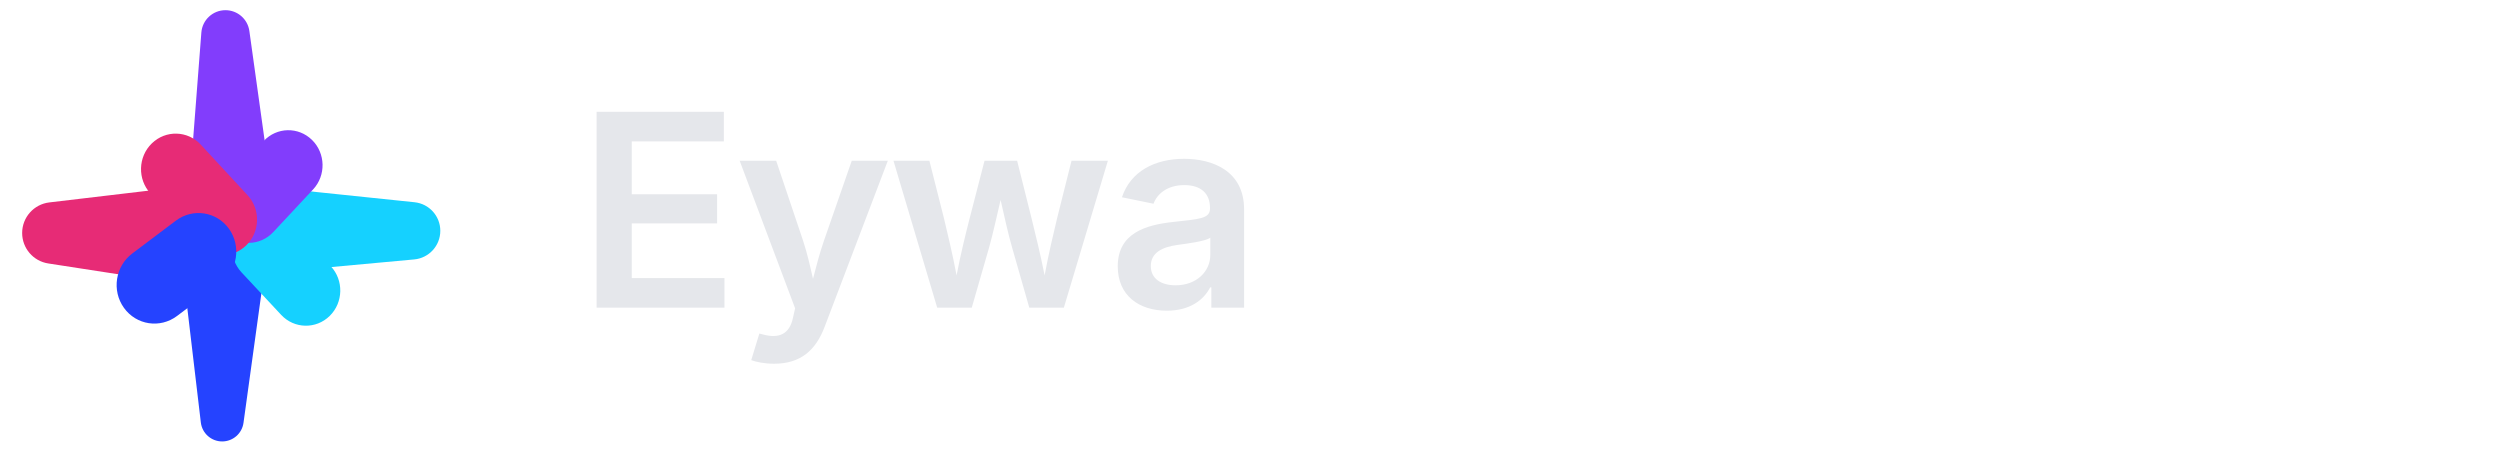
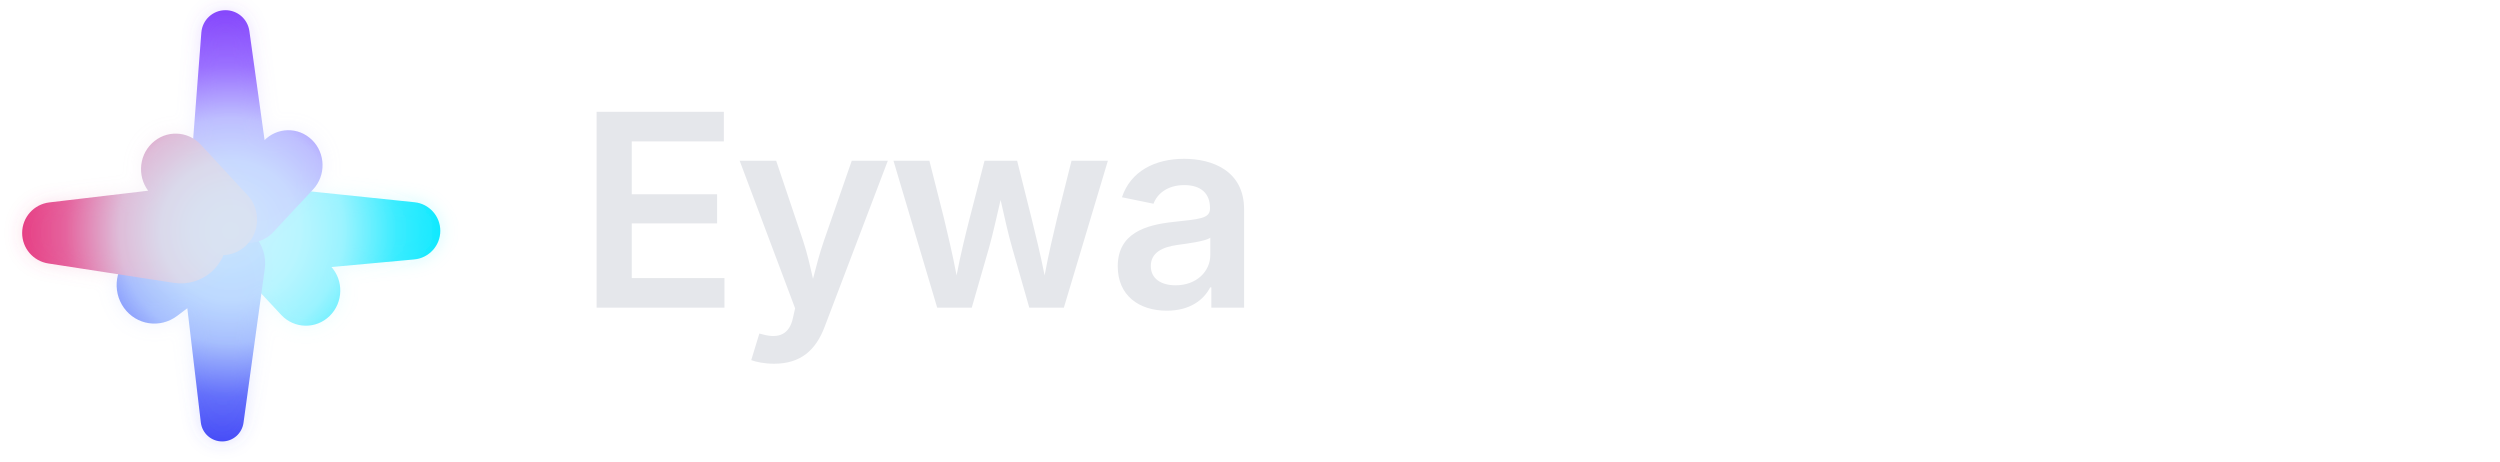
<svg xmlns="http://www.w3.org/2000/svg" width="260" height="48" viewBox="0 0 260 48">
-   <g id="logo" transform="translate(0, 0) scale(0.192)">
-     <path d="M116 124.524C116 110.47 128.165 99.507 142.143 100.963L224.55 109.547C232.478 110.373 238.5 117.055 238.5 125.025C238.5 133.067 232.372 139.785 224.364 140.522L141.858 148.112C127.977 149.389 116 138.463 116 124.524Z" fill="#15D1FF" />
-     <path d="M120.76 120.274C134.535 120.001 145.285 132.097 143.399 145.748L131.891 229.05C131.094 234.817 126.162 239.114 120.341 239.114C114.442 239.114 109.478 234.703 108.785 228.845L98.909 145.354C97.351 132.184 107.5 120.536 120.76 120.274Z" fill="#2543FF" />
-     <path d="M122.125 5.518C128.648 5.518 134.171 10.323 135.072 16.783L147.586 106.471C149.482 120.063 139.072 132.267 125.35 132.538C111.847 132.805 101.061 121.382 102.1 107.915L109.067 17.609C109.593 10.788 115.284 5.518 122.125 5.518Z" fill="#823DFC" />
-     <path d="M12 126.211C12 117.753 18.328 110.632 26.727 109.638L95.061 101.547C109.929 99.787 123 111.402 123 126.374V128.506C123 143.834 109.333 155.552 94.184 153.213L26.142 142.706C18.005 141.449 12 134.445 12 126.211Z" fill="#E72B76" />
-     <rect width="69.091" height="37.626" rx="18.813" transform="matrix(-0.682103 -0.731256 0.714523 -0.699611 165.127 184.307)" fill="#15D1FF" />
-     <rect width="69.09" height="37.468" rx="18.734" transform="matrix(-0.682386 0.730992 -0.714252 -0.699889 182.38 88.9044)" fill="#823DFC" />
-     <rect width="75.28" height="37.978" rx="18.989" transform="matrix(0.679222 0.733933 -0.717276 0.696789 95.8679 64.4296)" fill="#E72B76" />
-     <rect width="71.215" height="41.637" rx="20.819" transform="matrix(0.798895 -0.60147 0.582827 0.812597 55 149.834)" fill="#2543FF" />
-   </g>
+   <svg x="0" y="0" width="48" height="48" viewBox="0 0 250 250" fill="none">
+     <defs>
+       <clipPath id="clip-cyan-t">
+         <path d="M116 124.524C116 110.47 128.165 99.507 142.143 100.963L224.55 109.547C232.478 110.373 238.5 117.055 238.5 125.025C238.5 133.067 232.372 139.785 224.364 140.522L141.858 148.112C127.977 149.389 116 138.463 116 124.524Z" />
+         <rect width="69.091" height="37.626" rx="18.813" transform="matrix(-0.682103 -0.731256 0.714523 -0.699611 165.127 184.307)" />
+       </clipPath>
+       <clipPath id="clip-blue-t">
+         <path d="M120.76 120.274C134.535 120.001 145.285 132.097 143.399 145.748L131.891 229.05C131.094 234.817 126.162 239.114 120.341 239.114C114.442 239.114 109.478 234.703 108.785 228.845L98.909 145.354C97.351 132.184 107.5 120.536 120.76 120.274Z" />
+         <rect width="71.215" height="41.637" rx="20.819" transform="matrix(0.798895 -0.60147 0.582827 0.812597 55 149.834)" />
+       </clipPath>
+       <clipPath id="clip-purple-t">
+         <path d="M122.125 5.518C128.648 5.518 134.171 10.323 135.072 16.783L147.586 106.471C149.482 120.063 139.072 132.267 125.35 132.538C111.847 132.805 101.061 121.382 102.1 107.915L109.067 17.609C109.593 10.788 115.284 5.518 122.125 5.518Z" />
+         <rect width="69.09" height="37.468" rx="18.734" transform="matrix(-0.682386 0.730992 -0.714252 -0.699889 182.38 88.9044)" />
+       </clipPath>
+       <clipPath id="clip-pink-t">
+         <path d="M12 126.211C12 117.753 18.328 110.632 26.727 109.638L95.061 101.547C109.929 99.787 123 111.402 123 126.374V128.506C123 143.834 109.333 155.552 94.184 153.213L26.142 142.706C18.005 141.449 12 134.445 12 126.211Z" />
+         <rect width="75.28" height="37.978" rx="18.989" transform="matrix(0.679222 0.733933 -0.717276 0.696789 95.8679 64.4296)" />
+       </clipPath>
+       <radialGradient id="rg-cyan-t" cx="125" cy="125" r="145" gradientUnits="userSpaceOnUse">
+         <stop offset="0%" stop-color="#c4f6ff" />
+         <stop offset="13%" stop-color="#c2f5ff" />
+         <stop offset="26%" stop-color="#b9f5ff" />
+         <stop offset="42%" stop-color="#9bf3ff" />
+         <stop offset="62%" stop-color="#3becff" />
+         <stop offset="84%" stop-color="#03e8ff" />
+         <stop offset="100%" stop-color="#00e3fa" />
+       </radialGradient>
+       <radialGradient id="rg-blue-t" cx="125" cy="125" r="145" gradientUnits="userSpaceOnUse">
+         <stop offset="0%" stop-color="#c4e3ff" />
+         <stop offset="13%" stop-color="#c2e0ff" />
+         <stop offset="26%" stop-color="#bdd9ff" />
+         <stop offset="42%" stop-color="#a7bffe" />
+         <stop offset="62%" stop-color="#636ffa" />
+         <stop offset="84%" stop-color="#3e42f6" />
+         <stop offset="100%" stop-color="#393cf5" />
+       </radialGradient>
+       <radialGradient id="rg-purple-t" cx="125" cy="125" r="145" gradientUnits="userSpaceOnUse">
+         <stop offset="0%" stop-color="#cce2ff" />
+         <stop offset="13%" stop-color="#cbe0ff" />
+         <stop offset="26%" stop-color="#c8d9ff" />
+         <stop offset="42%" stop-color="#bebfff" />
+         <stop offset="62%" stop-color="#9a6fff" />
+         <stop offset="84%" stop-color="#8443fc" />
+         <stop offset="100%" stop-color="#823dfc" />
+       </radialGradient>
+       <radialGradient id="rg-pink-t" cx="125" cy="125" r="145" gradientUnits="userSpaceOnUse">
+         <stop offset="0%" stop-color="#d9e3f2" />
+         <stop offset="13%" stop-color="#d9e1f1" />
+         <stop offset="26%" stop-color="#dad9eb" />
+         <stop offset="42%" stop-color="#debcd8" />
+         <stop offset="62%" stop-color="#e5629d" />
+         <stop offset="84%" stop-color="#e7327b" />
+         <stop offset="100%" stop-color="#e72b76" />
+       </radialGradient>
+       <filter id="front-haze-t" x="-8%" y="-8%" width="116%" height="116%">
+         <feGaussianBlur in="SourceGraphic" stdDeviation="5" />
+         <feComponentTransfer>
+           <feFuncA type="linear" slope="0.180" />
+         </feComponentTransfer>
+       </filter>
+     </defs>
+     <g>
+       <rect width="250" height="250" fill="url(#rg-cyan-t)" clip-path="url(#clip-cyan-t)" />
+       <rect width="250" height="250" fill="url(#rg-blue-t)" clip-path="url(#clip-blue-t)" />
+       <rect width="250" height="250" fill="url(#rg-purple-t)" clip-path="url(#clip-purple-t)" />
+       <rect width="250" height="250" fill="url(#rg-pink-t)" clip-path="url(#clip-pink-t)" />
+     </g>
+     <g filter="url(#front-haze-t)">
+       <rect width="250" height="250" fill="url(#rg-cyan-t)" clip-path="url(#clip-cyan-t)" />
+       <rect width="250" height="250" fill="url(#rg-blue-t)" clip-path="url(#clip-blue-t)" />
+       <rect width="250" height="250" fill="url(#rg-purple-t)" clip-path="url(#clip-purple-t)" />
+       <rect width="250" height="250" fill="url(#rg-pink-t)" clip-path="url(#clip-pink-t)" />
+     </g>
+   </svg>
  <text x="60" y="32" font-family="Plus Jakarta Sans, Inter, -apple-system, BlinkMacSystemFont, sans-serif" font-size="28" font-weight="600" fill="#e5e7eb" letter-spacing="-0.02em">Eywa</text>
</svg>
